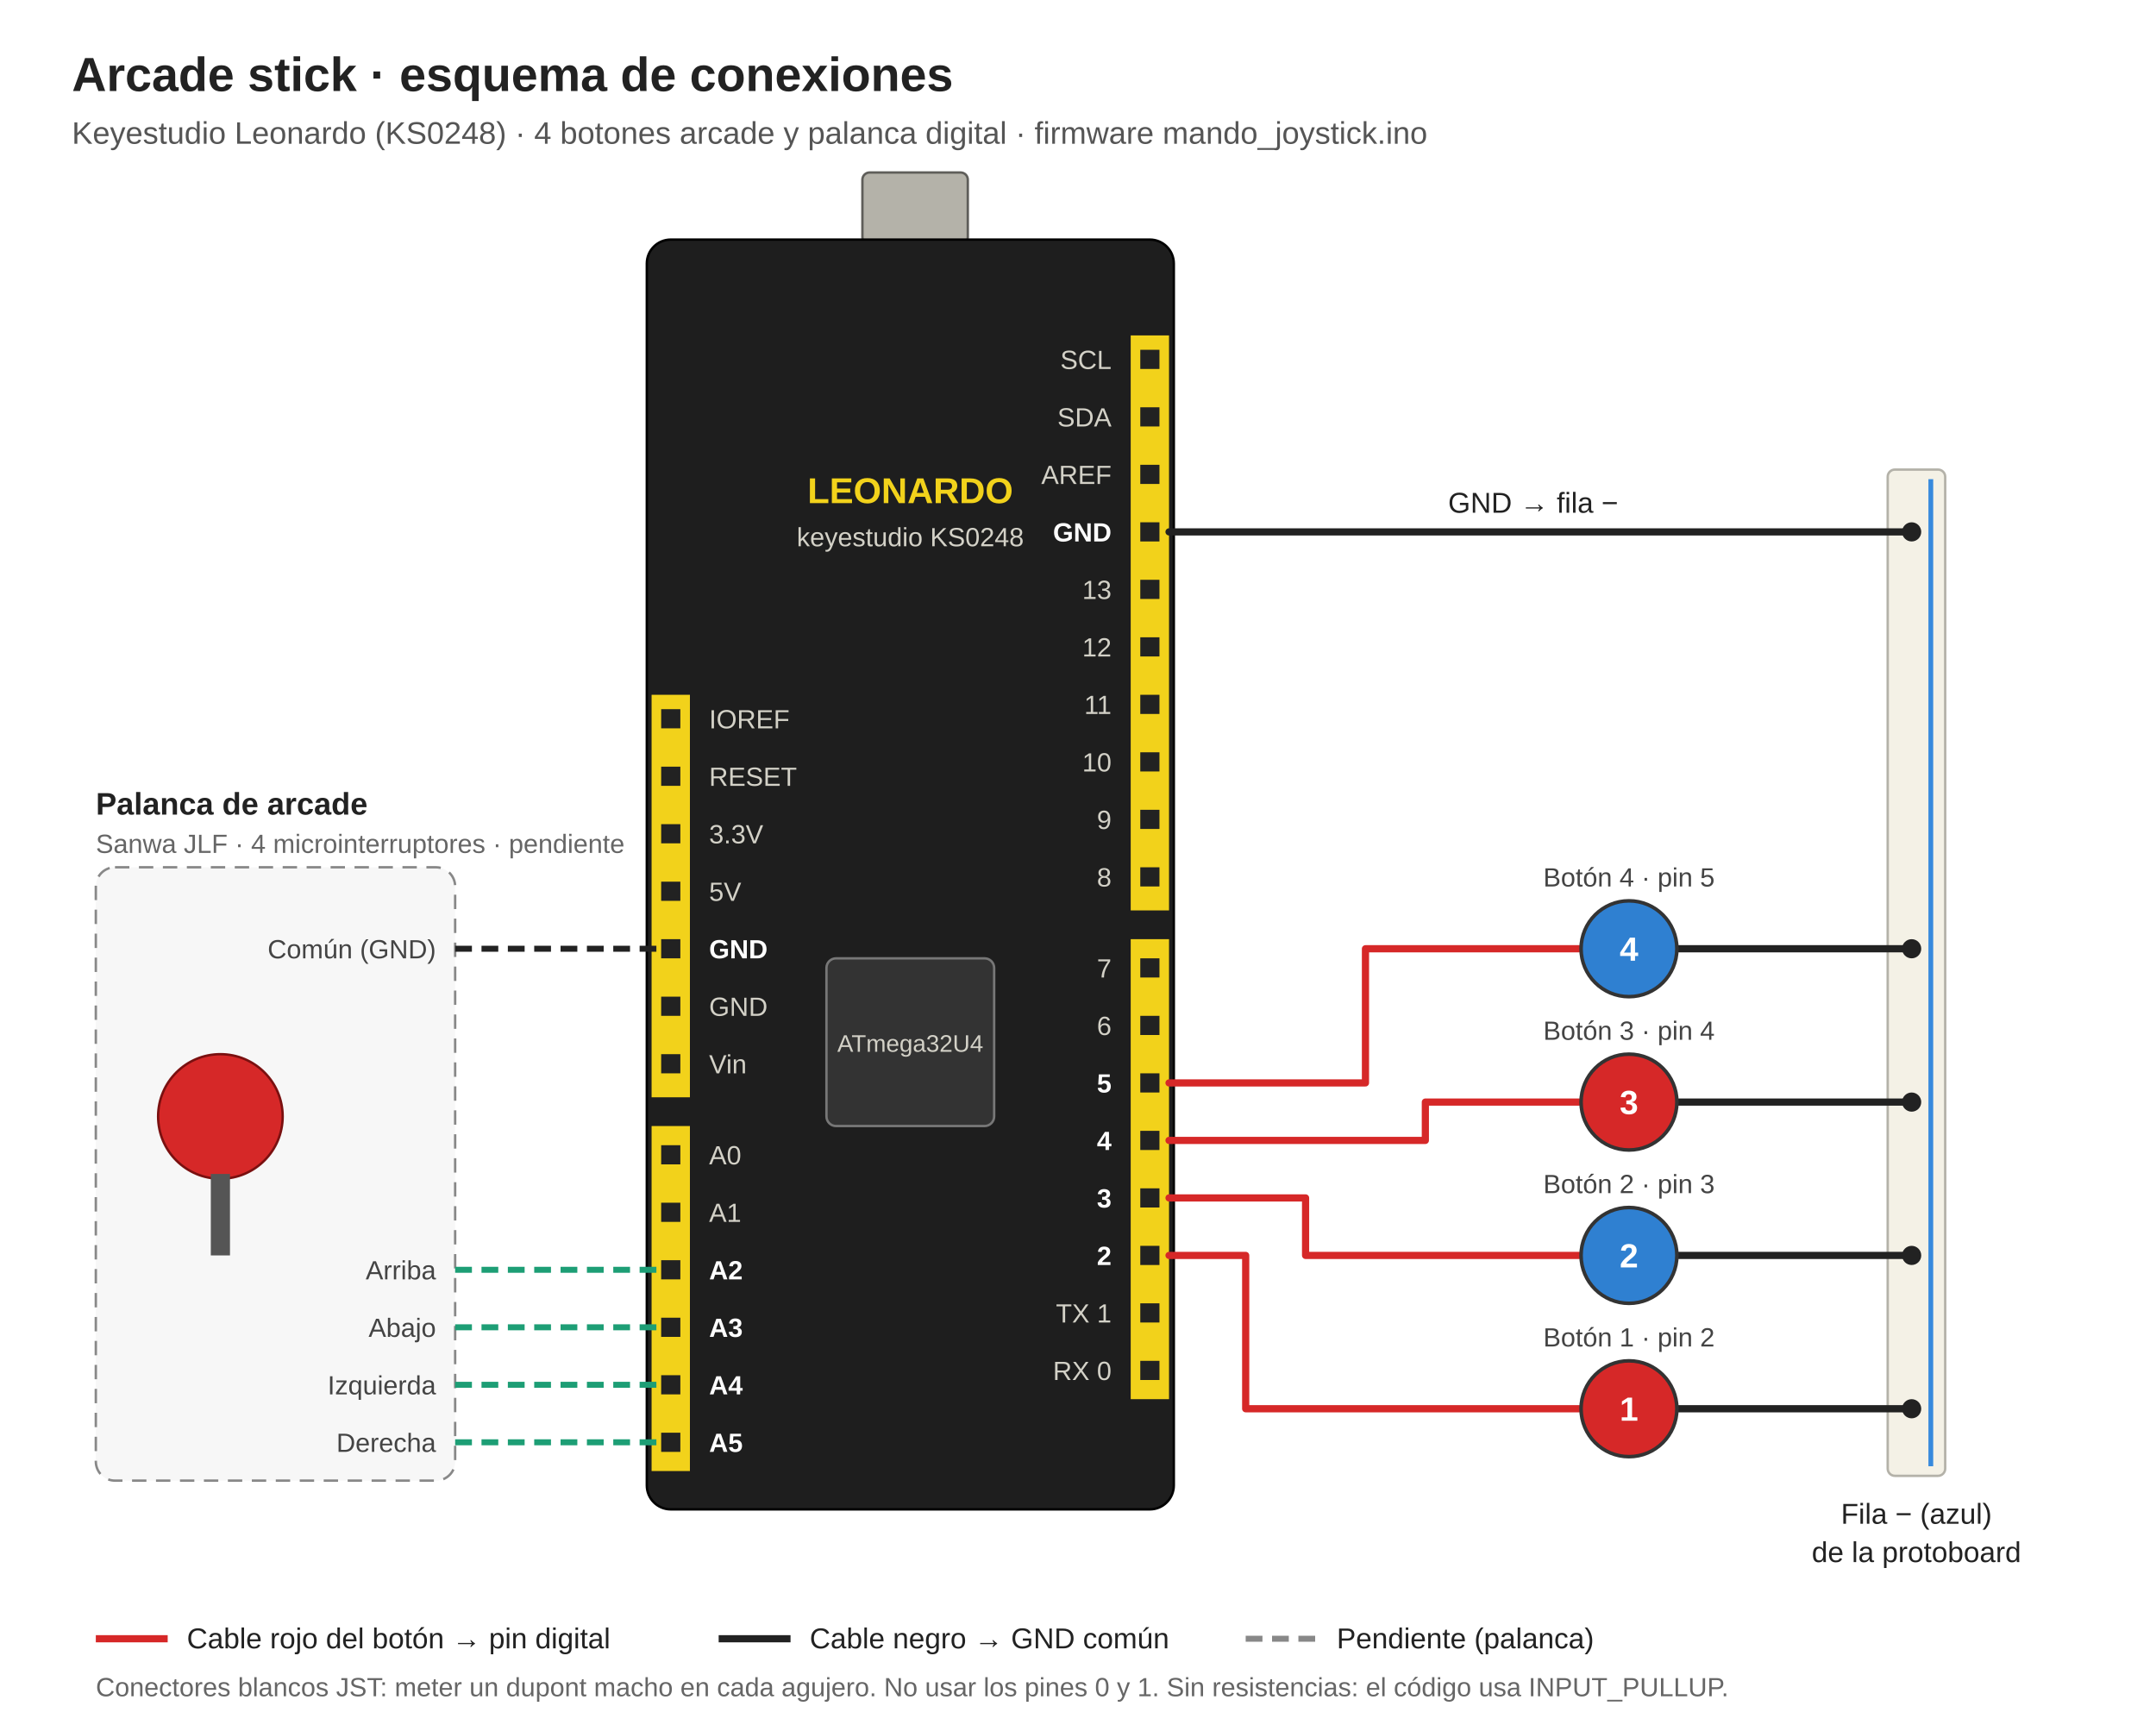
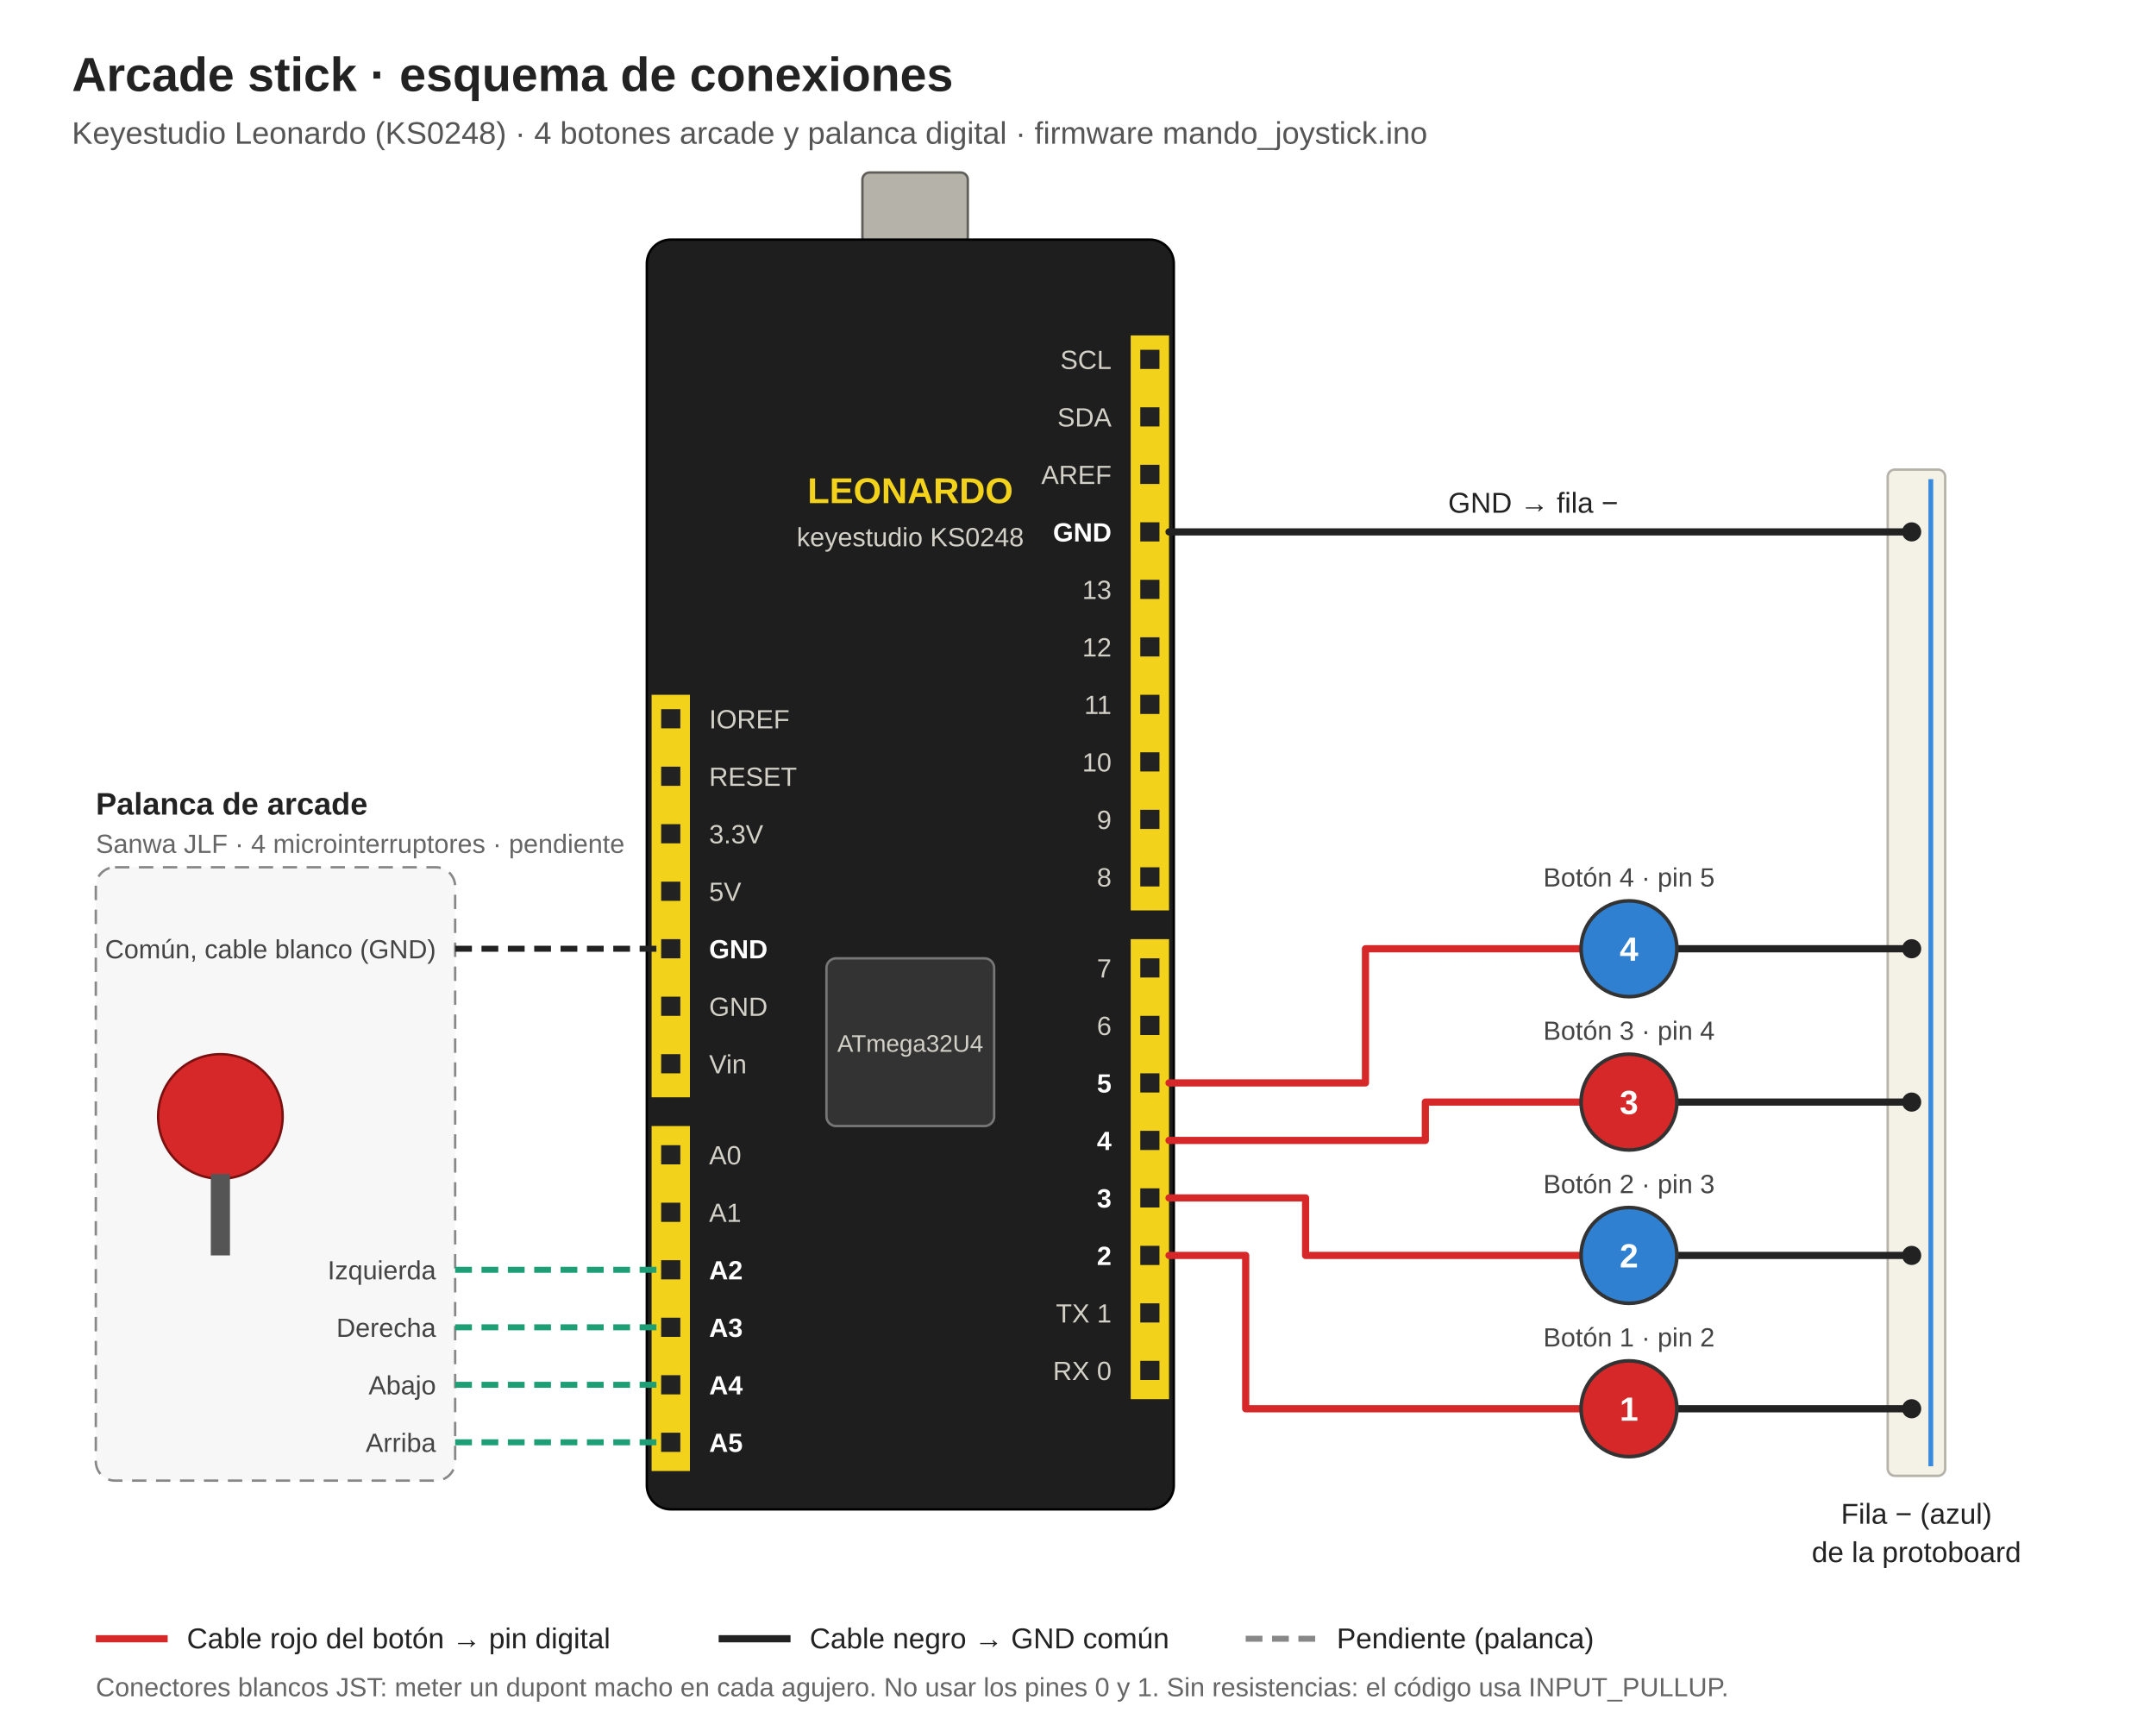
<svg xmlns="http://www.w3.org/2000/svg" width="900" height="720" viewBox="0 0 900 720" font-family="Arial, Helvetica, sans-serif" role="img">
  <rect width="900" height="720" fill="#FFFFFF" />
  <text x="30" y="38" font-size="20" font-weight="bold" fill="#222">Arcade stick · esquema de conexiones</text>
  <text x="30" y="60" font-size="13" fill="#555">Keyestudio Leonardo (KS0248) · 4 botones arcade y palanca digital · firmware mando_joystick.ino</text>
  <rect x="360" y="72" width="44" height="30" rx="3" fill="#B4B2A9" stroke="#5F5E5A" />
  <text x="382" y="122" font-size="11" fill="#D3D1C7" text-anchor="middle">USB al PC</text>
  <rect x="270" y="100" width="220" height="530" rx="10" fill="#1E1E1E" stroke="#000" />
  <text x="380" y="210" font-size="15" font-weight="bold" fill="#F2D21B" text-anchor="middle">LEONARDO</text>
  <text x="380" y="228" font-size="11" fill="#D3D1C7" text-anchor="middle">keyestudio KS0248</text>
  <rect x="345" y="400" width="70" height="70" rx="4" fill="#333" stroke="#777" />
  <text x="380" y="439" font-size="10" fill="#D3D1C7" text-anchor="middle">ATmega32U4</text>
  <rect x="472" y="140" width="16" height="240" fill="#F2D21B" />
  <rect x="472" y="392" width="16" height="192" fill="#F2D21B" />
  <g font-size="11" fill="#D3D1C7" text-anchor="end">
    <text x="464" y="154">SCL</text>
    <text x="464" y="178">SDA</text>
    <text x="464" y="202">AREF</text>
    <text x="464" y="226" fill="#FFFFFF" font-weight="bold">GND</text>
    <text x="464" y="250">13</text>
    <text x="464" y="274">12</text>
    <text x="464" y="298">11</text>
    <text x="464" y="322">10</text>
    <text x="464" y="346">9</text>
    <text x="464" y="370">8</text>
    <text x="464" y="408">7</text>
    <text x="464" y="432">6</text>
    <text x="464" y="456" fill="#FFFFFF" font-weight="bold">5</text>
    <text x="464" y="480" fill="#FFFFFF" font-weight="bold">4</text>
    <text x="464" y="504" fill="#FFFFFF" font-weight="bold">3</text>
    <text x="464" y="528" fill="#FFFFFF" font-weight="bold">2</text>
    <text x="464" y="552">TX 1</text>
    <text x="464" y="576">RX 0</text>
  </g>
  <g fill="#222">
    <rect x="476" y="146" width="8" height="8" />
    <rect x="476" y="170" width="8" height="8" />
    <rect x="476" y="194" width="8" height="8" />
    <rect x="476" y="218" width="8" height="8" />
    <rect x="476" y="242" width="8" height="8" />
    <rect x="476" y="266" width="8" height="8" />
    <rect x="476" y="290" width="8" height="8" />
    <rect x="476" y="314" width="8" height="8" />
    <rect x="476" y="338" width="8" height="8" />
    <rect x="476" y="362" width="8" height="8" />
    <rect x="476" y="400" width="8" height="8" />
    <rect x="476" y="424" width="8" height="8" />
    <rect x="476" y="448" width="8" height="8" />
    <rect x="476" y="472" width="8" height="8" />
    <rect x="476" y="496" width="8" height="8" />
    <rect x="476" y="520" width="8" height="8" />
    <rect x="476" y="544" width="8" height="8" />
    <rect x="476" y="568" width="8" height="8" />
  </g>
  <rect x="272" y="290" width="16" height="168" fill="#F2D21B" />
  <rect x="272" y="470" width="16" height="144" fill="#F2D21B" />
  <g font-size="11" fill="#D3D1C7">
    <text x="296" y="304">IOREF</text>
    <text x="296" y="328">RESET</text>
    <text x="296" y="352">3.3V</text>
    <text x="296" y="376">5V</text>
    <text x="296" y="400" fill="#FFFFFF" font-weight="bold">GND</text>
    <text x="296" y="424">GND</text>
    <text x="296" y="448">Vin</text>
    <text x="296" y="486">A0</text>
    <text x="296" y="510">A1</text>
    <text x="296" y="534" fill="#FFFFFF" font-weight="bold">A2</text>
    <text x="296" y="558" fill="#FFFFFF" font-weight="bold">A3</text>
    <text x="296" y="582" fill="#FFFFFF" font-weight="bold">A4</text>
    <text x="296" y="606" fill="#FFFFFF" font-weight="bold">A5</text>
  </g>
  <g fill="#222">
    <rect x="276" y="296" width="8" height="8" />
    <rect x="276" y="320" width="8" height="8" />
    <rect x="276" y="344" width="8" height="8" />
    <rect x="276" y="368" width="8" height="8" />
    <rect x="276" y="392" width="8" height="8" />
    <rect x="276" y="416" width="8" height="8" />
    <rect x="276" y="440" width="8" height="8" />
    <rect x="276" y="478" width="8" height="8" />
    <rect x="276" y="502" width="8" height="8" />
    <rect x="276" y="526" width="8" height="8" />
    <rect x="276" y="550" width="8" height="8" />
    <rect x="276" y="574" width="8" height="8" />
    <rect x="276" y="598" width="8" height="8" />
  </g>
  <rect x="788" y="196" width="24" height="420" rx="3" fill="#F4F1E6" stroke="#B4B2A9" />
  <line x1="806" y1="200" x2="806" y2="612" stroke="#378ADD" stroke-width="2" />
  <text x="800" y="636" font-size="12" fill="#222" text-anchor="middle">Fila − (azul)</text>
  <text x="800" y="652" font-size="12" fill="#222" text-anchor="middle">de la protoboard</text>
  <polyline points="488,222 798,222" fill="none" stroke="#222" stroke-width="3" stroke-linecap="round" />
  <circle cx="798" cy="222" r="4" fill="#222" />
  <text x="640" y="214" font-size="12" fill="#222" text-anchor="middle">GND → fila −</text>
  <g fill="none" stroke="#D62828" stroke-width="3" stroke-linejoin="round" stroke-linecap="round">
    <polyline points="488,452 570,452 570,396 660,396" />
    <polyline points="488,476 595,476 595,460 660,460" />
    <polyline points="488,500 545,500 545,524 660,524" />
    <polyline points="488,524 520,524 520,588 660,588" />
  </g>
  <g fill="none" stroke="#222" stroke-width="3" stroke-linecap="round">
    <line x1="700" y1="396" x2="798" y2="396" />
    <line x1="700" y1="460" x2="798" y2="460" />
    <line x1="700" y1="524" x2="798" y2="524" />
    <line x1="700" y1="588" x2="798" y2="588" />
  </g>
  <g fill="#222">
    <circle cx="798" cy="396" r="4" />
    <circle cx="798" cy="460" r="4" />
    <circle cx="798" cy="524" r="4" />
    <circle cx="798" cy="588" r="4" />
  </g>
  <g stroke="#333" stroke-width="1.5">
    <circle cx="680" cy="396" r="20" fill="#2F80D1" />
    <circle cx="680" cy="460" r="20" fill="#D62828" />
    <circle cx="680" cy="524" r="20" fill="#2F80D1" />
    <circle cx="680" cy="588" r="20" fill="#D62828" />
  </g>
  <g font-size="14" font-weight="bold" fill="#FFFFFF" text-anchor="middle">
    <text x="680" y="401">4</text>
    <text x="680" y="465">3</text>
    <text x="680" y="529">2</text>
    <text x="680" y="593">1</text>
  </g>
  <g font-size="11" fill="#444" text-anchor="middle">
    <text x="680" y="370">Botón 4 · pin 5</text>
    <text x="680" y="434">Botón 3 · pin 4</text>
    <text x="680" y="498">Botón 2 · pin 3</text>
    <text x="680" y="562">Botón 1 · pin 2</text>
  </g>
  <text x="40" y="340" font-size="13" font-weight="bold" fill="#222">Palanca de arcade</text>
  <text x="40" y="356" font-size="11" fill="#666">Sanwa JLF · 4 microinterruptores · pendiente</text>
  <rect x="40" y="362" width="150" height="256" rx="8" fill="#F7F7F7" stroke="#888" stroke-dasharray="6 4" />
  <circle cx="92" cy="466" r="26" fill="#D62828" stroke="#7a1010" />
  <rect x="88" y="490" width="8" height="34" fill="#555" />
  <g font-size="11" fill="#444" text-anchor="end">
-     <text x="182" y="400">Común (GND)</text>
-     <text x="182" y="534">Arriba</text>
-     <text x="182" y="558">Abajo</text>
-     <text x="182" y="582">Izquierda</text>
-     <text x="182" y="606">Derecha</text>
+     <text x="182" y="400">Común, cable blanco (GND)</text>
+     <text x="182" y="534">Izquierda</text>
+     <text x="182" y="558">Derecha</text>
+     <text x="182" y="582">Abajo</text>
+     <text x="182" y="606">Arriba</text>
  </g>
  <g fill="none" stroke-width="2.5" stroke-dasharray="7 4">
    <line x1="190" y1="396" x2="276" y2="396" stroke="#222" />
    <line x1="190" y1="530" x2="276" y2="530" stroke="#1D9E75" />
    <line x1="190" y1="554" x2="276" y2="554" stroke="#1D9E75" />
    <line x1="190" y1="578" x2="276" y2="578" stroke="#1D9E75" />
    <line x1="190" y1="602" x2="276" y2="602" stroke="#1D9E75" />
  </g>
  <line x1="40" y1="684" x2="70" y2="684" stroke="#D62828" stroke-width="3" />
  <text x="78" y="688" font-size="12" fill="#222">Cable rojo del botón → pin digital</text>
  <line x1="300" y1="684" x2="330" y2="684" stroke="#222" stroke-width="3" />
  <text x="338" y="688" font-size="12" fill="#222">Cable negro → GND común</text>
  <line x1="520" y1="684" x2="550" y2="684" stroke="#888" stroke-width="2.5" stroke-dasharray="7 4" />
  <text x="558" y="688" font-size="12" fill="#222">Pendiente (palanca)</text>
  <text x="40" y="708" font-size="11" fill="#666">Conectores blancos JST: meter un dupont macho en cada agujero. No usar los pines 0 y 1. Sin resistencias: el código usa INPUT_PULLUP.</text>
</svg>
